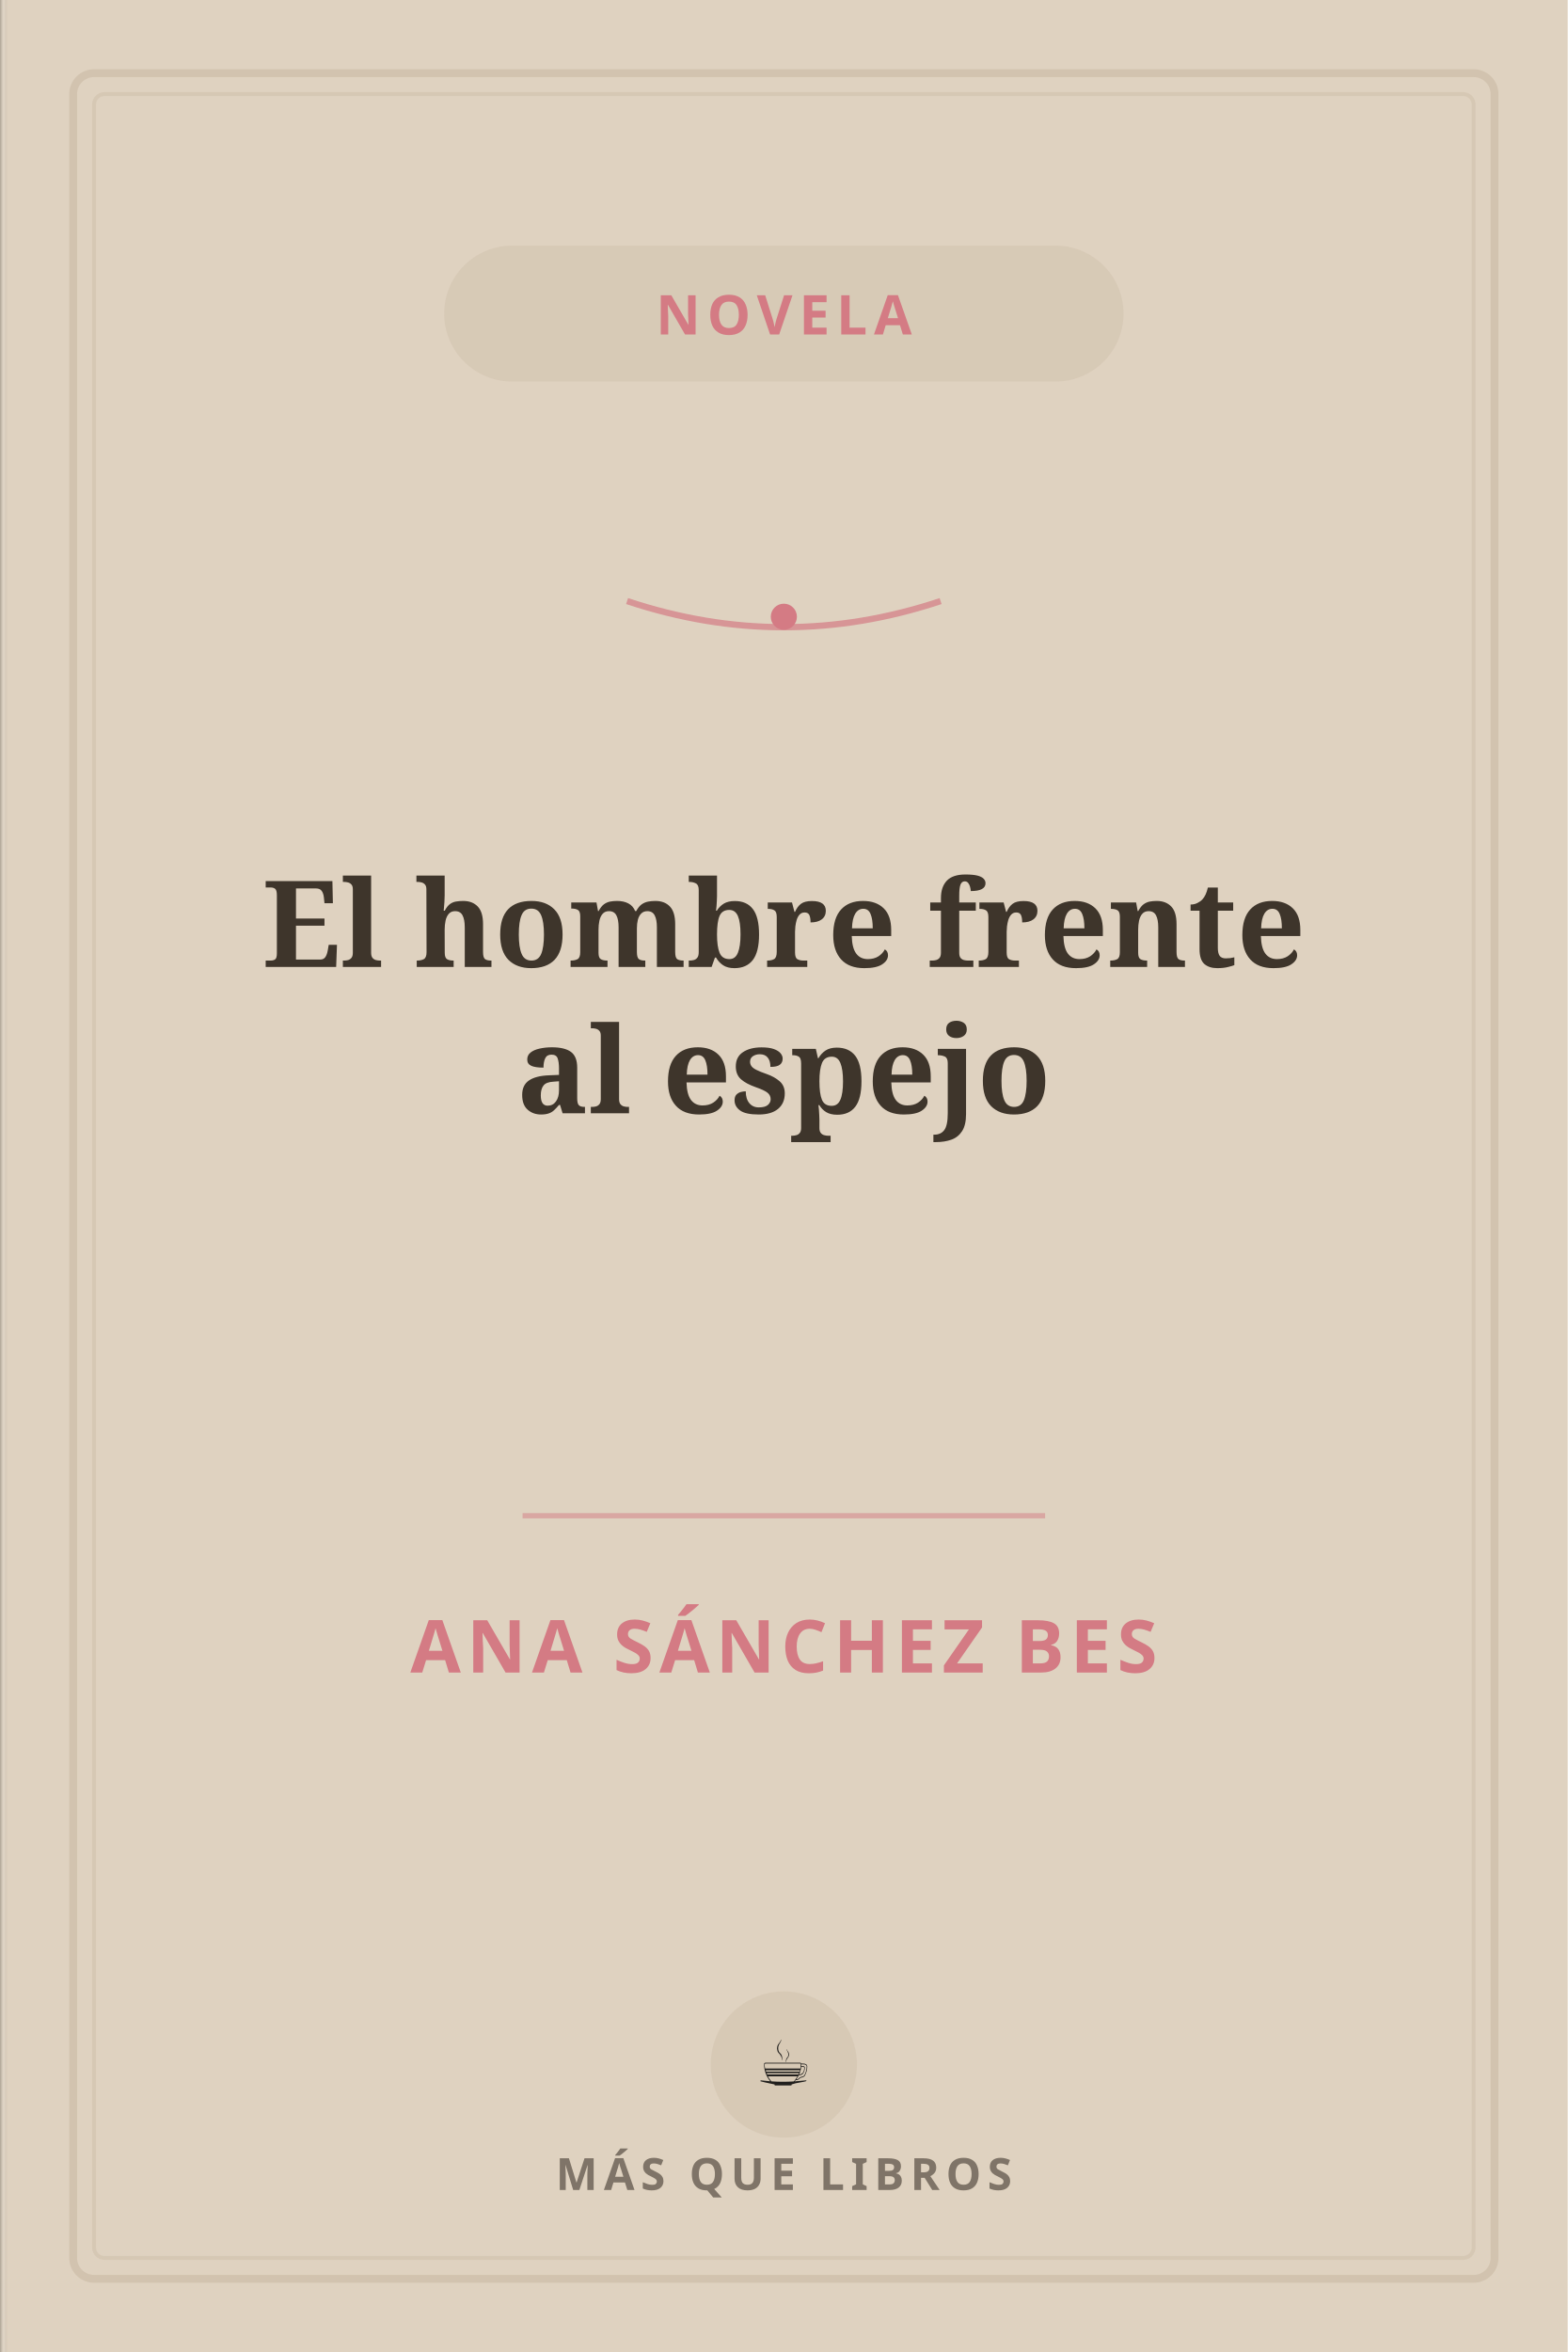
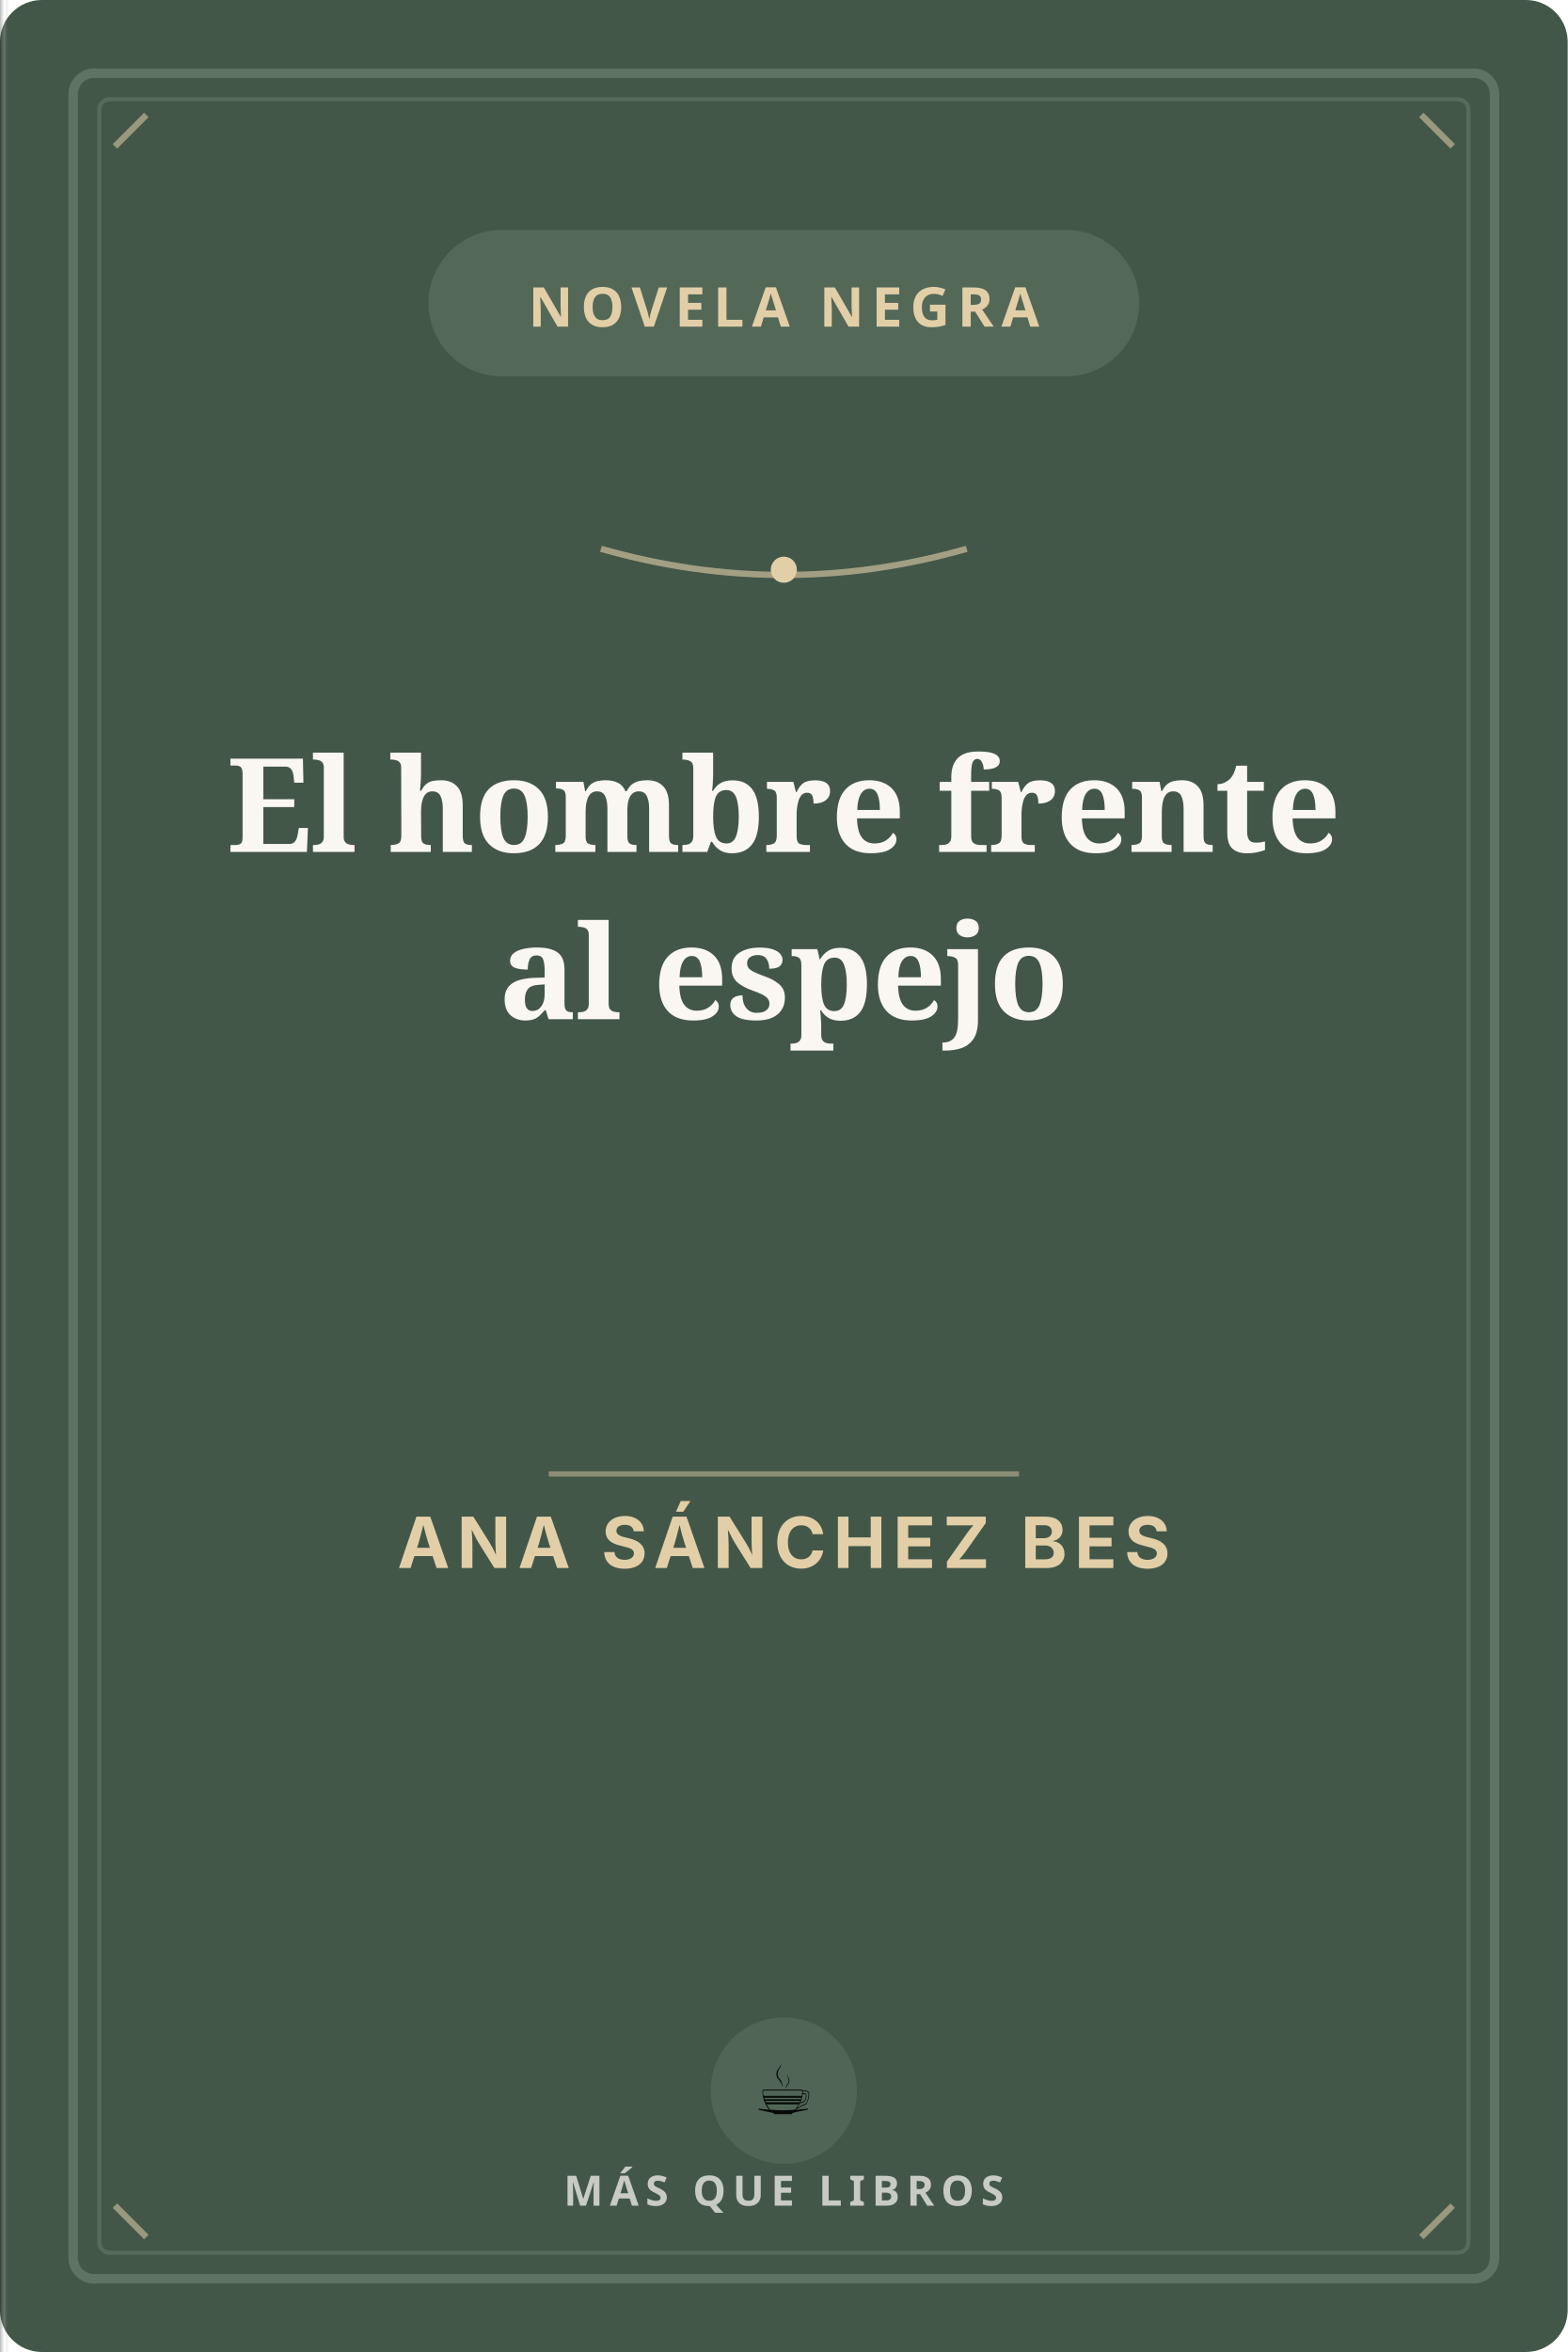
<svg xmlns="http://www.w3.org/2000/svg" viewBox="0 0 300 450" width="300" height="450">
  <defs>
    <linearGradient id="spineShade" x1="0" y1="0" x2="1" y2="0">
-       <stop offset="0%" stop-color="rgba(0,0,0,0.22)" />
-       <stop offset="3%" stop-color="rgba(255,255,255,0.15)" />
-       <stop offset="6%" stop-color="rgba(0,0,0,0)" />
+       <stop offset="0%" stop-color="rgba(0,0,0,0.28)" />
+       <stop offset="4%" stop-color="rgba(255,255,255,0.18)" />
+       <stop offset="8%" stop-color="rgba(0,0,0,0)" />
    </linearGradient>
-     <linearGradient id="bgGrad" x1="0" y1="0" x2="0" y2="1">
-       <stop offset="0%" stop-color="#DFD2C0" />
-       <stop offset="100%" stop-color="#DFD2C0" />
+     <linearGradient id="pageShimmer" x1="0" y1="0" x2="0" y2="1">
+       <stop offset="0%" stop-color="#435749" />
+       <stop offset="100%" stop-color="#435749" />
    </linearGradient>
  </defs>
-   <rect width="300" height="450" fill="url(#bgGrad)" />
-   <rect x="14" y="14" width="272" height="422" rx="4" fill="none" stroke="#C9B9A3" stroke-width="1.5" opacity="0.6" />
-   <rect x="18" y="18" width="264" height="414" rx="2" fill="none" stroke="#C9B9A3" stroke-width="0.75" opacity="0.4" />
-   <g transform="translate(150, 60)">
-     <rect x="-65" y="-13" width="130" height="26" rx="13" fill="#C9B9A3" opacity="0.35" />
-     <text x="0" y="4" font-family="'Nunito Sans', sans-serif" font-size="10.5" font-weight="800" letter-spacing="0.12em" fill="#D47B84" text-anchor="middle">NOVELA</text>
+   <rect width="300" height="450" rx="8" fill="url(#pageShimmer)" />
+   <rect x="14" y="14" width="272" height="422" rx="4" fill="none" stroke="#6E8270" stroke-width="1.8" opacity="0.65" />
+   <rect x="19" y="19" width="262" height="412" rx="2" fill="none" stroke="#6E8270" stroke-width="0.8" opacity="0.45" />
+   <path d="M22 28 L28 22 M278 28 L272 22 M22 422 L28 428 M278 422 L272 428" stroke="#E2CFA8" stroke-width="1.2" opacity="0.55" />
+   <g transform="translate(150, 58)">
+     <rect x="-68" y="-14" width="136" height="28" rx="14" fill="rgba(110, 130, 112, 0.4)" />
+     <text x="0" y="4.5" font-family="'Nunito Sans', sans-serif" font-size="10.5" font-weight="800" letter-spacing="0.14em" fill="#E2CFA8" text-anchor="middle">NOVELA NEGRA</text>
  </g>
-   <path d="M120 115 Q150 125 180 115" stroke="#D47B84" stroke-width="1.2" fill="none" opacity="0.7" />
-   <circle cx="150" cy="118" r="2.5" fill="#D47B84" />
+   <path d="M115 105 Q150 115 185 105" stroke="#E2CFA8" stroke-width="1.2" fill="none" opacity="0.6" />
+   <circle cx="150" cy="109" r="2.5" fill="#E2CFA8" />
  <g>
-     <text x="150" y="185" font-family="'Fraunces', Georgia, serif" font-size="23" font-weight="600" fill="#3E352B" text-anchor="middle">El hombre frente</text>
-     <text x="150" y="213" font-family="'Fraunces', Georgia, serif" font-size="23" font-weight="600" fill="#3E352B" text-anchor="middle">al espejo</text>
+     <text x="150" y="163" font-family="'Fraunces', Georgia, serif" font-size="25" font-weight="600" fill="#FAF7F2" text-anchor="middle" letter-spacing="-0.01em">El hombre frente</text>
+     <text x="150" y="195" font-family="'Fraunces', Georgia, serif" font-size="25" font-weight="600" fill="#FAF7F2" text-anchor="middle" letter-spacing="-0.01em">al espejo</text>
  </g>
-   <line x1="100" y1="290" x2="200" y2="290" stroke="#D47B84" stroke-width="1" opacity="0.5" />
+   <line x1="105" y1="282" x2="195" y2="282" stroke="#E2CFA8" stroke-width="1" opacity="0.45" />
  <g>
-     <text x="150" y="320" font-family="'Nunito Sans', sans-serif" font-size="14" font-weight="700" letter-spacing="0.08em" fill="#D47B84" text-anchor="middle">ANA SÁNCHEZ BES</text>
+     <text x="150" y="300" font-family="'Nunito Sans', -apple-system, sans-serif" font-size="13.5" font-weight="700" letter-spacing="0.1em" fill="#E2CFA8" text-anchor="middle">ANA SÁNCHEZ BES</text>
  </g>
-   <g transform="translate(150, 395)" opacity="0.85">
-     <circle cx="0" cy="0" r="14" fill="#C9B9A3" opacity="0.4" />
-     <text x="0" y="4" font-size="12" text-anchor="middle">☕</text>
-     <text x="0" y="24" font-family="'Nunito Sans', sans-serif" font-size="8.5" font-weight="700" letter-spacing="0.14em" fill="#3E352B" opacity="0.7" text-anchor="middle">MÁS QUE LIBROS</text>
+   <g transform="translate(150, 400)" opacity="0.9">
+     <circle cx="0" cy="0" r="14" fill="#6E8270" opacity="0.35" />
+     <text x="0" y="4.5" font-size="13" text-anchor="middle">☕</text>
+     <text x="0" y="22" font-family="'Nunito Sans', sans-serif" font-size="8" font-weight="800" letter-spacing="0.16em" fill="#FAF7F2" opacity="0.8" text-anchor="middle">MÁS QUE LIBROS</text>
  </g>
-   <rect width="24" height="450" fill="url(#spineShade)" />
+   <rect width="22" height="450" fill="url(#spineShade)" />
</svg>
